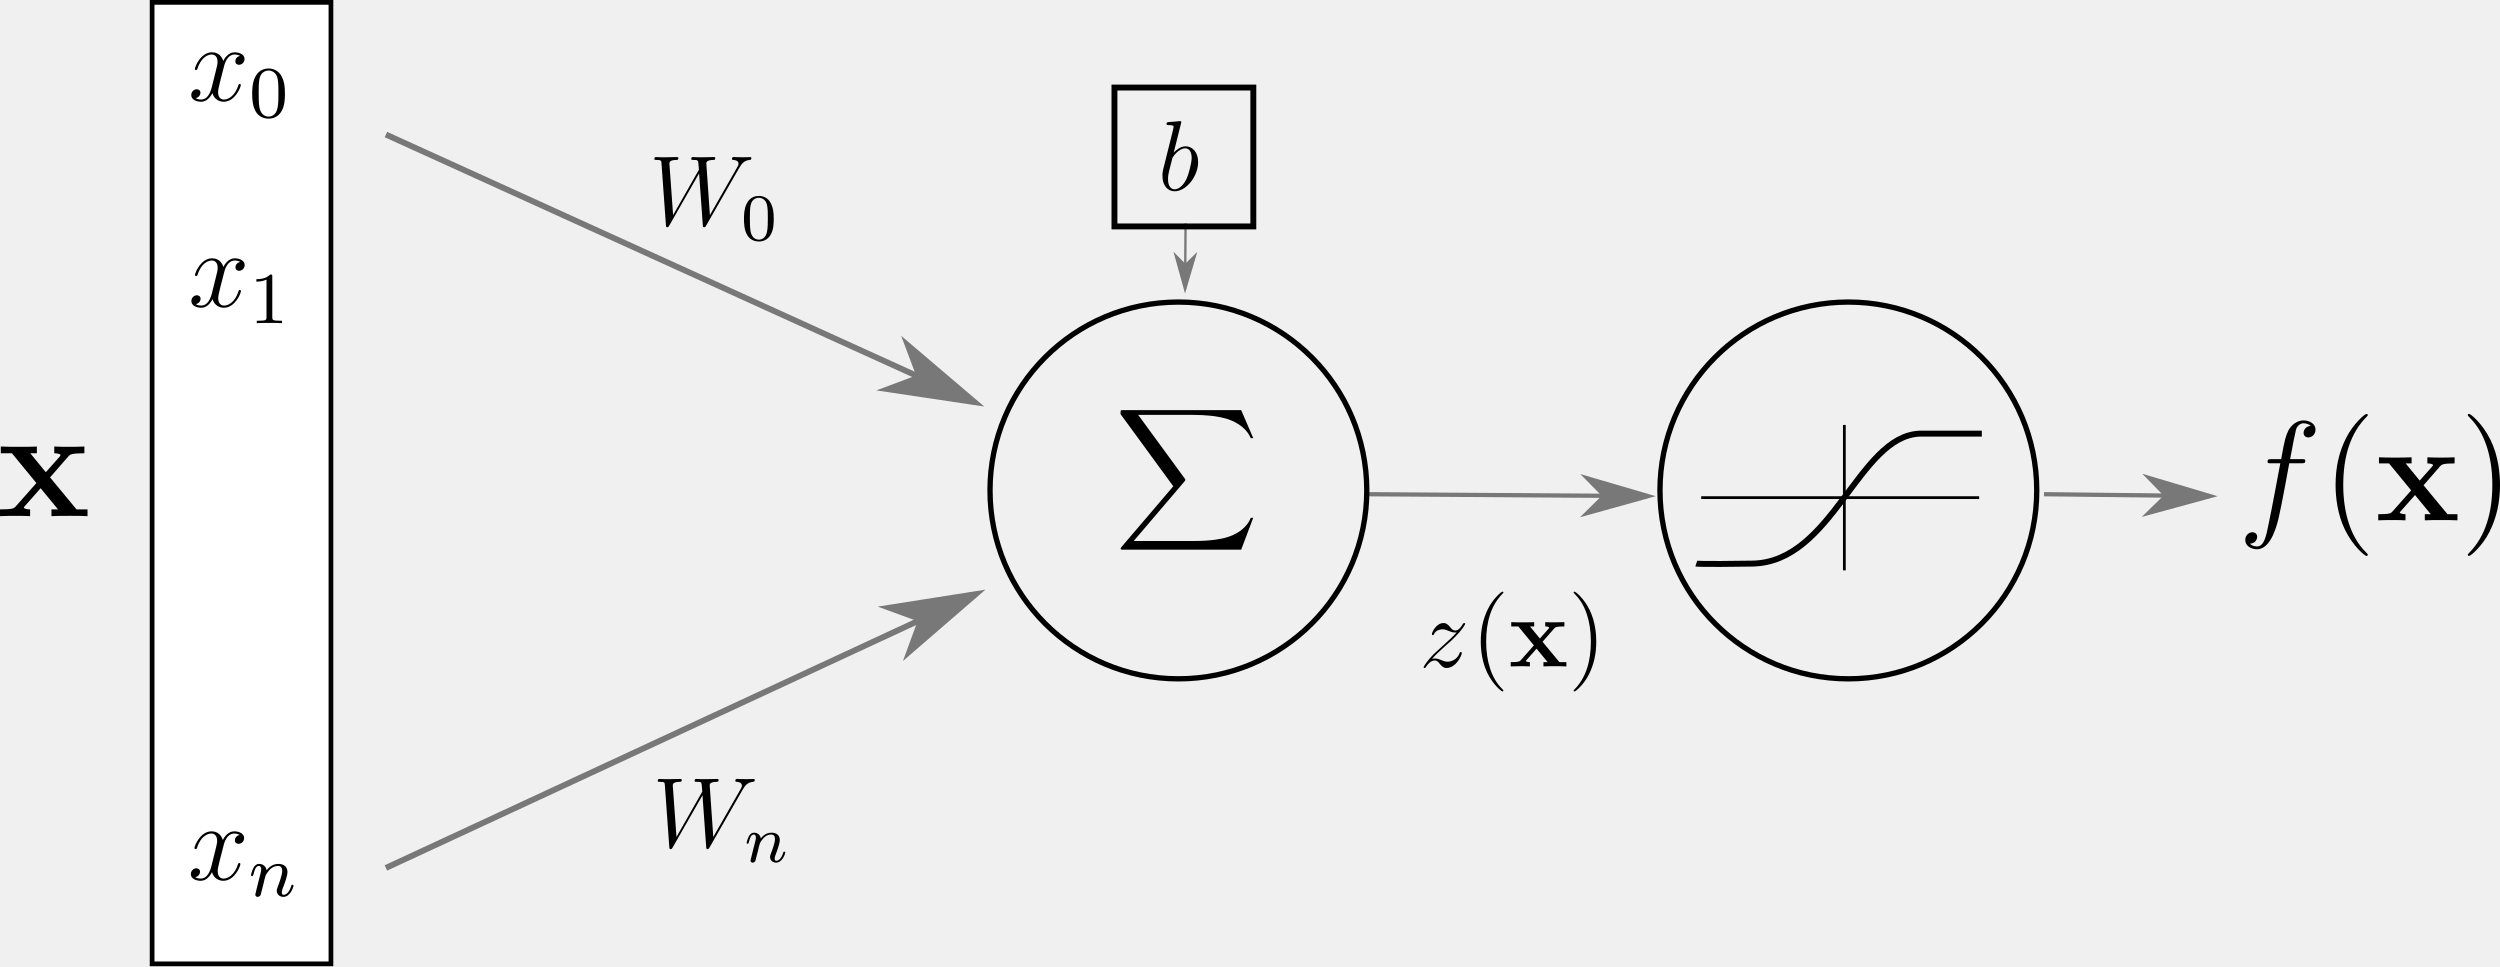
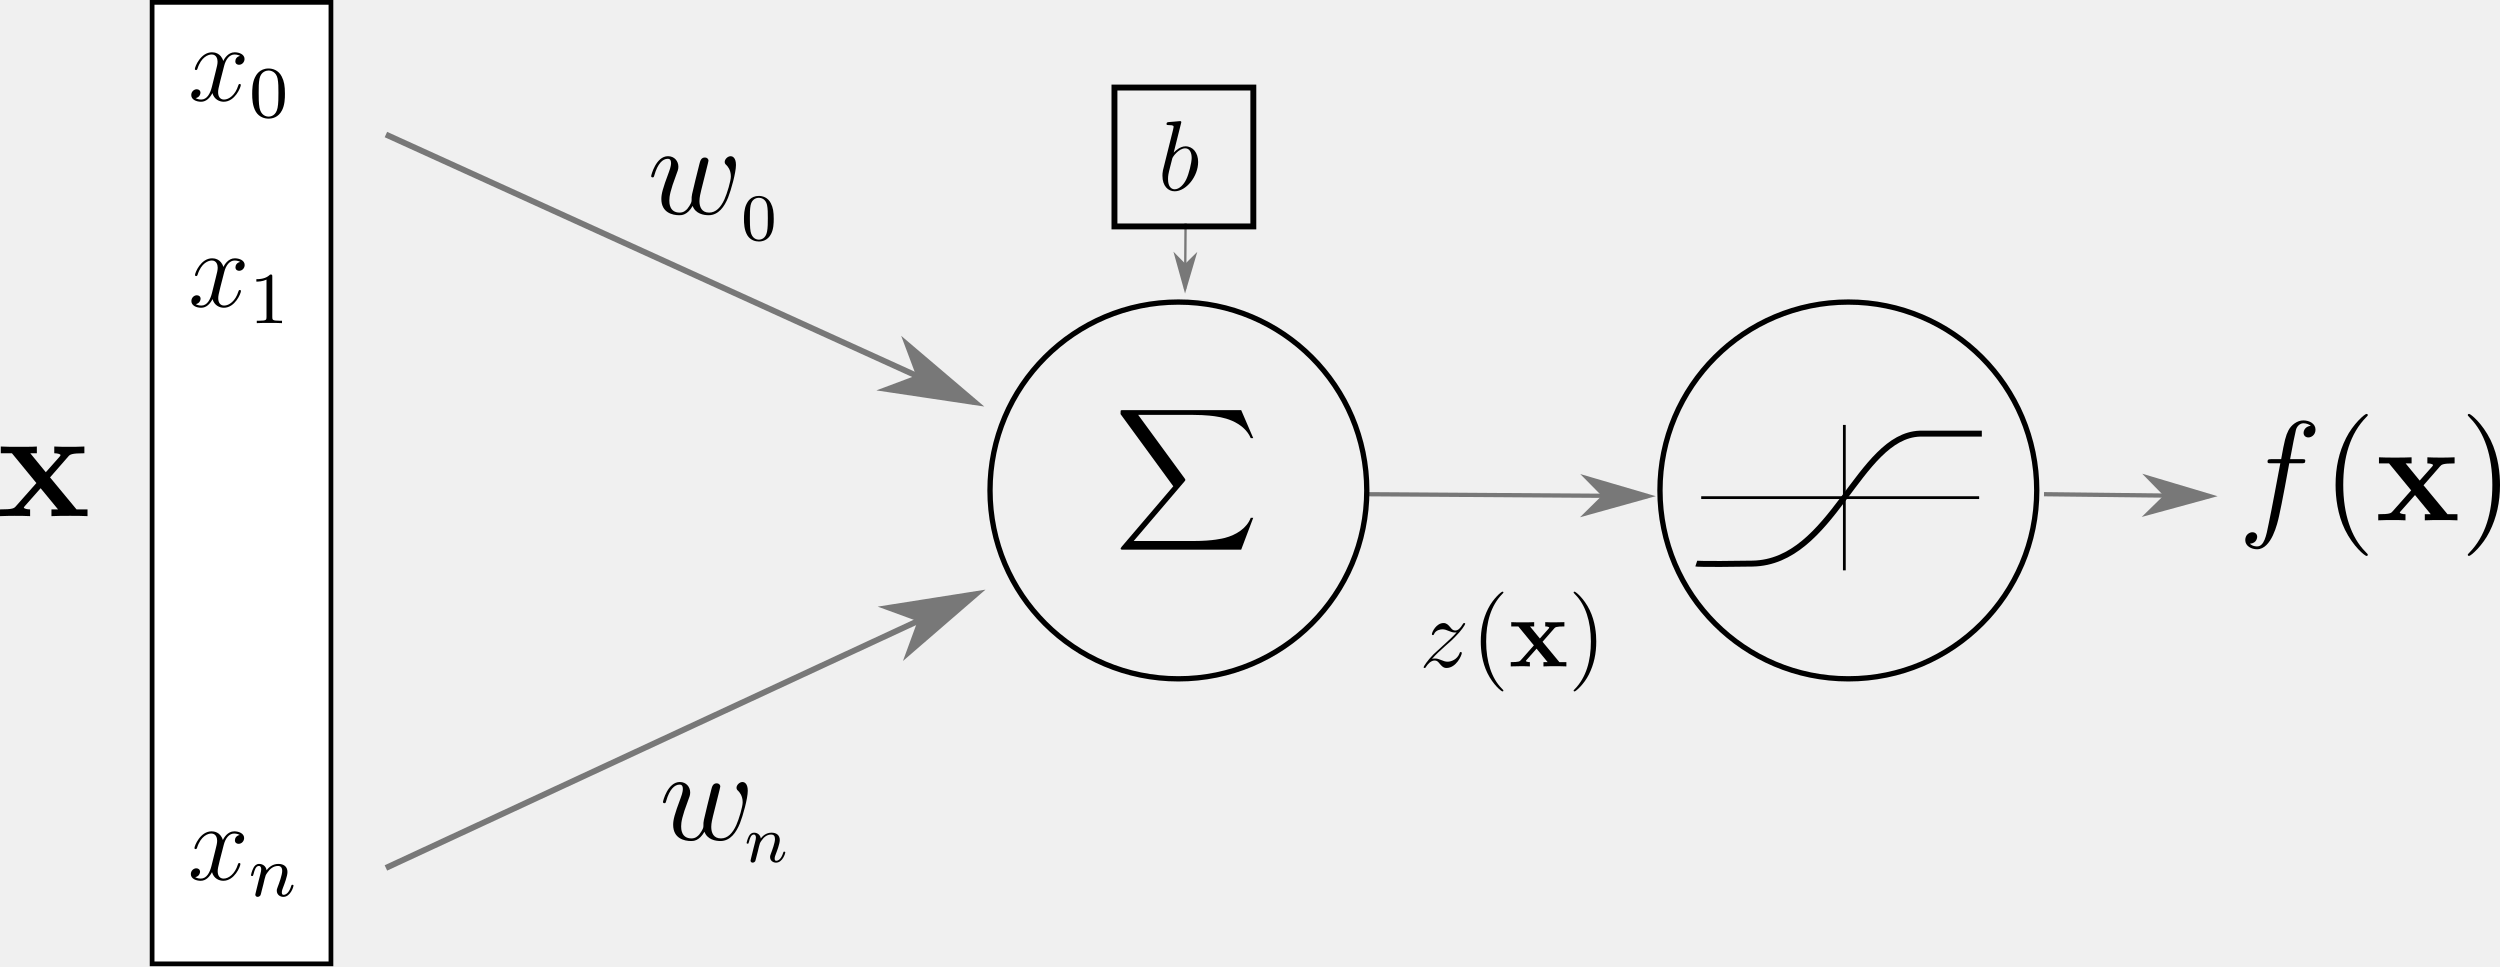
<svg xmlns="http://www.w3.org/2000/svg" width="119.507mm" height="46.188mm" viewBox="0 0 423.45 163.658" id="svg2" version="1.1">
  <defs id="defs4">
    <marker orient="auto" refY="0" refX="0" id="marker37521" style="overflow:visible">
      <path id="path37523" d="M 0,0 5,-5 -12.5,0 5,5 0,0 Z" style="fill:#000000;fill-opacity:1;fill-rule:evenodd;stroke:#000000;stroke-width:1pt;stroke-opacity:1" transform="matrix(-0.8,0,0,-0.8,-10,0)" />
    </marker>
    <marker orient="auto" refY="0" refX="0" id="marker23129" style="overflow:visible">
      <path id="path23131" d="M 0,0 5,-5 -12.5,0 5,5 0,0 Z" style="fill:#000000;fill-opacity:1;fill-rule:evenodd;stroke:#000000;stroke-width:1pt;stroke-opacity:1" transform="matrix(-0.8,0,0,-0.8,-10,0)" />
    </marker>
    <marker style="overflow:visible" id="marker17938" refX="0" refY="0" orient="auto">
      <path transform="matrix(-0.8,0,0,-0.8,-10,0)" style="fill:#000000;fill-opacity:1;fill-rule:evenodd;stroke:#000000;stroke-width:1pt;stroke-opacity:1" d="M 0,0 5,-5 -12.5,0 5,5 0,0 Z" id="path17940" />
    </marker>
    <marker orient="auto" refY="0" refX="0" id="Arrow1Lend" style="overflow:visible">
      <path id="path17495" d="M 0,0 5,-5 -12.5,0 5,5 0,0 Z" style="fill:#000000;fill-opacity:1;fill-rule:evenodd;stroke:#000000;stroke-width:1pt;stroke-opacity:1" transform="matrix(-0.8,0,0,-0.8,-10,0)" />
    </marker>
    <marker style="overflow:visible" id="marker22221" refX="0" refY="0" orient="auto">
      <path transform="matrix(-0.8,0,0,-0.8,-10,0)" style="fill:#000000;fill-opacity:1;fill-rule:evenodd;stroke:#000000;stroke-width:1pt;stroke-opacity:1" d="M 0,0 5,-5 -12.5,0 5,5 0,0 Z" id="path22223" />
    </marker>
    <marker style="overflow:visible" id="marker21117" refX="0" refY="0" orient="auto">
      <path transform="matrix(-0.8,0,0,-0.8,-10,0)" style="fill:#000000;fill-opacity:1;fill-rule:evenodd;stroke:#000000;stroke-width:1pt;stroke-opacity:1" d="M 0,0 5,-5 -12.5,0 5,5 0,0 Z" id="path21119" />
    </marker>
    <marker style="overflow:visible" id="marker34054" refX="0" refY="0" orient="auto">
      <path transform="matrix(-0.8,0,0,-0.8,-10,0)" style="fill:#000000;fill-opacity:1;fill-rule:evenodd;stroke:#000000;stroke-width:1pt;stroke-opacity:1" d="M 0,0 5,-5 -12.5,0 5,5 0,0 Z" id="path34056" />
    </marker>
    <marker style="overflow:visible" id="marker34130" refX="0" refY="0" orient="auto">
      <path transform="matrix(-0.8,0,0,-0.8,-10,0)" style="fill:#000000;fill-opacity:1;fill-rule:evenodd;stroke:#000000;stroke-width:1pt;stroke-opacity:1" d="M 0,0 5,-5 -12.5,0 5,5 0,0 Z" id="path34132" />
    </marker>
    <marker orient="auto" refY="0" refX="0" id="marker33821" style="overflow:visible">
      <path id="path33823" d="M 0,0 5,-5 -12.5,0 5,5 0,0 Z" style="fill:#000000;fill-opacity:1;fill-rule:evenodd;stroke:#000000;stroke-width:1pt;stroke-opacity:1" transform="matrix(-0.8,0,0,-0.8,-10,0)" />
    </marker>
    <marker orient="auto" refY="0" refX="0" id="marker33769" style="overflow:visible">
      <path id="path33771" d="M 0,0 5,-5 -12.5,0 5,5 0,0 Z" style="fill:#000000;fill-opacity:1;fill-rule:evenodd;stroke:#000000;stroke-width:1pt;stroke-opacity:1" transform="matrix(-0.8,0,0,-0.8,-10,0)" />
    </marker>
    <marker orient="auto" refY="0" refX="0" id="marker33723" style="overflow:visible">
      <path id="path33725" d="M 0,0 5,-5 -12.5,0 5,5 0,0 Z" style="fill:#000000;fill-opacity:1;fill-rule:evenodd;stroke:#000000;stroke-width:1pt;stroke-opacity:1" transform="matrix(-0.8,0,0,-0.8,-10,0)" />
    </marker>
    <marker orient="auto" refY="0" refX="0" id="marker33879" style="overflow:visible">
      <path id="path33881" d="M 0,0 5,-5 -12.5,0 5,5 0,0 Z" style="fill:#000000;fill-opacity:1;fill-rule:evenodd;stroke:#000000;stroke-width:1pt;stroke-opacity:1" transform="matrix(-0.8,0,0,-0.8,-10,0)" />
    </marker>
  </defs>
  <g id="layer1" transform="translate(-56.53959,-79.17836)">
    <g id="g17474" transform="matrix(0.6704631,0,0,0.6704631,105.5262,46.86077)">
      <path id="path17468" d="m 355.467,190.584 c 0,0 0.634,0.209 14.177,0 20.317,-0.326 26.78,-32.293 42.308,-32.831 l 15.654,0" style="fill:none;fill-rule:evenodd;stroke:#000000;stroke-width:1.5;stroke-linecap:butt;stroke-linejoin:miter;stroke-miterlimit:4;stroke-dasharray:none;stroke-opacity:1" />
      <path id="path17470" d="m 392.875,155.55 0,36.74" style="fill:none;fill-rule:evenodd;stroke:#000000;stroke-width:0.7;stroke-linecap:butt;stroke-linejoin:miter;stroke-miterlimit:4;stroke-dasharray:none;stroke-opacity:1" />
      <path style="fill:none;fill-rule:evenodd;stroke:#000000;stroke-width:0.7;stroke-linecap:butt;stroke-linejoin:miter;stroke-miterlimit:4;stroke-dasharray:none;stroke-opacity:1" d="m 356.714,173.92 70.216,0" id="path17472" />
    </g>
    <path id="path17486" d="m 121.905,101.967 99.587,45.267" style="opacity:0.5;fill:none;fill-rule:evenodd;stroke:#000000;stroke-width:1;stroke-linecap:butt;stroke-linejoin:miter;stroke-miterlimit:4;stroke-dasharray:none;stroke-dashoffset:0;stroke-opacity:1;marker-end:url(#Arrow1Lend)" />
    <path style="opacity:0.5;fill:none;fill-rule:evenodd;stroke:#000000;stroke-width:1;stroke-linecap:butt;stroke-linejoin:miter;stroke-miterlimit:4;stroke-dasharray:none;stroke-dashoffset:0;stroke-opacity:1;marker-end:url(#marker17938)" d="m 121.905,226.188 99.798,-46.32" id="path17936" />
    <path style="opacity:0.5;fill:none;fill-rule:evenodd;stroke:#000000;stroke-width:0.398;stroke-linecap:butt;stroke-linejoin:miter;stroke-miterlimit:4;stroke-dasharray:none;stroke-dashoffset:0;stroke-opacity:1;marker-end:url(#marker23129)" d="m 257.353,117.014 -0.085,11.109" id="path22219" />
    <path style="opacity:0.5;fill:none;fill-rule:evenodd;stroke:#000000;stroke-width:0.721;stroke-linecap:butt;stroke-linejoin:miter;stroke-miterlimit:4;stroke-dasharray:none;stroke-dashoffset:0;stroke-opacity:1;marker-end:url(#marker21117)" d="m 287.795,162.886 47.799,0.325" id="path21115" />
    <rect style="fill:#ffffff;fill-opacity:1;stroke:#000000;stroke-width:0.8;stroke-miterlimit:4;stroke-dasharray:none;stroke-dashoffset:0;stroke-opacity:1" id="rect4136-1" width="30.291" height="162.858" x="82.304" y="79.578" />
    <circle style="fill:none;fill-opacity:1;stroke:#000000;stroke-width:0.901;stroke-miterlimit:4;stroke-dasharray:none;stroke-dashoffset:0;stroke-opacity:1" id="path4138-0" cx="256.137" cy="162.249" r="31.909" />
    <g id="g29382" transform="matrix(1.1,0,0,1.1,-260.5438,121.5751)">
      <path d="m 325.236,-29.933 c -0.54,0.101 -0.743,0.507 -0.743,0.827 0,0.405 0.321,0.54 0.557,0.54 0.507,0 0.861,-0.439 0.861,-0.895 0,-0.709 -0.811,-1.03 -1.52,-1.03 -1.03,0 -1.604,1.013 -1.756,1.334 -0.388,-1.267 -1.435,-1.334 -1.739,-1.334 -1.722,0 -2.634,2.212 -2.634,2.584 0,0.068 0.068,0.152 0.186,0.152 0.135,0 0.169,-0.101 0.203,-0.169 0.574,-1.874 1.706,-2.229 2.195,-2.229 0.76,0 0.912,0.709 0.912,1.115 0,0.372 -0.101,0.76 -0.304,1.57 l -0.574,2.313 c -0.253,1.013 -0.743,1.942 -1.638,1.942 -0.084,0 -0.507,0 -0.861,-0.22 0.608,-0.118 0.743,-0.625 0.743,-0.827 0,-0.338 -0.253,-0.54 -0.574,-0.54 -0.405,0 -0.844,0.355 -0.844,0.895 0,0.709 0.794,1.03 1.52,1.03 0.811,0 1.385,-0.642 1.739,-1.334 0.27,0.996 1.115,1.334 1.739,1.334 1.722,0 2.634,-2.212 2.634,-2.584 0,-0.084 -0.068,-0.152 -0.169,-0.152 -0.152,0 -0.169,0.084 -0.22,0.22 -0.456,1.486 -1.435,2.178 -2.195,2.178 -0.591,0 -0.912,-0.439 -0.912,-1.131 0,-0.372 0.068,-0.642 0.338,-1.756 l 0.591,-2.297 c 0.253,-1.013 0.827,-1.756 1.604,-1.756 0.034,0 0.507,0 0.861,0.22 z" id="use28720" />
      <path d="m 332.133,-24.101 c 0,-1.205 -0.124,-1.936 -0.495,-2.657 -0.495,-0.991 -1.407,-1.238 -2.026,-1.238 -1.418,0 -1.936,1.058 -2.094,1.373 -0.405,0.822 -0.428,1.936 -0.428,2.522 0,0.743 0.034,1.88 0.574,2.781 0.518,0.833 1.351,1.047 1.948,1.047 0.54,0 1.509,-0.169 2.071,-1.283 0.417,-0.811 0.45,-1.813 0.45,-2.544 z m -2.522,3.512 c -0.383,0 -1.16,-0.18 -1.396,-1.362 -0.124,-0.642 -0.124,-1.7 -0.124,-2.285 0,-0.777 0,-1.565 0.124,-2.184 0.236,-1.148 1.115,-1.261 1.396,-1.261 0.383,0 1.16,0.191 1.385,1.216 0.135,0.619 0.135,1.464 0.135,2.229 0,0.664 0,1.677 -0.135,2.308 -0.236,1.182 -1.013,1.34 -1.385,1.34 z" id="use28722" />
    </g>
    <g id="g29386" transform="matrix(1.1,0,0,1.1,-278.2086,156.4699)">
      <path d="m 341.316,-29.933 c -0.54,0.101 -0.743,0.507 -0.743,0.827 0,0.405 0.321,0.54 0.557,0.54 0.507,0 0.861,-0.439 0.861,-0.895 0,-0.709 -0.811,-1.03 -1.52,-1.03 -1.03,0 -1.604,1.013 -1.756,1.334 -0.388,-1.267 -1.435,-1.334 -1.739,-1.334 -1.722,0 -2.634,2.212 -2.634,2.584 0,0.068 0.068,0.152 0.186,0.152 0.135,0 0.169,-0.101 0.203,-0.169 0.574,-1.874 1.706,-2.229 2.195,-2.229 0.76,0 0.912,0.709 0.912,1.115 0,0.372 -0.101,0.76 -0.304,1.57 l -0.574,2.313 c -0.253,1.013 -0.743,1.942 -1.638,1.942 -0.084,0 -0.507,0 -0.861,-0.22 0.608,-0.118 0.743,-0.625 0.743,-0.827 0,-0.338 -0.253,-0.54 -0.574,-0.54 -0.405,0 -0.844,0.355 -0.844,0.895 0,0.709 0.794,1.03 1.52,1.03 0.811,0 1.385,-0.642 1.739,-1.334 0.27,0.996 1.115,1.334 1.739,1.334 1.722,0 2.634,-2.212 2.634,-2.584 0,-0.084 -0.068,-0.152 -0.169,-0.152 -0.152,0 -0.169,0.084 -0.22,0.22 -0.456,1.486 -1.435,2.178 -2.195,2.178 -0.591,0 -0.912,-0.439 -0.912,-1.131 0,-0.372 0.068,-0.642 0.338,-1.756 l 0.591,-2.297 c 0.253,-1.013 0.827,-1.756 1.604,-1.756 0.034,0 0.507,0 0.861,0.22 z" id="use28724" />
      <path d="m 346.243,-27.681 c 0,-0.304 -0.022,-0.315 -0.326,-0.315 -0.462,0.45 -1.058,0.72 -2.128,0.72 l 0,0.372 c 0.304,0 0.912,0 1.565,-0.304 l 0,5.775 c 0,0.417 -0.034,0.552 -1.103,0.552 l -0.394,0 0,0.372 c 0.462,-0.034 1.43,-0.034 1.936,-0.034 0.507,0 1.486,0 1.948,0.034 l 0,-0.372 -0.394,0 c -1.069,0 -1.103,-0.135 -1.103,-0.552 l 0,-6.248 z" id="use28726" />
    </g>
    <g id="g29390" transform="matrix(1.1,0,0,1.1,-295.9898,253.53)">
      <path d="m 357.397,-29.933 c -0.54,0.101 -0.743,0.507 -0.743,0.827 0,0.405 0.321,0.54 0.557,0.54 0.507,0 0.861,-0.439 0.861,-0.895 0,-0.709 -0.811,-1.03 -1.52,-1.03 -1.03,0 -1.604,1.013 -1.756,1.334 -0.388,-1.267 -1.435,-1.334 -1.739,-1.334 -1.722,0 -2.634,2.212 -2.634,2.584 0,0.068 0.068,0.152 0.186,0.152 0.135,0 0.169,-0.101 0.203,-0.169 0.574,-1.874 1.706,-2.229 2.195,-2.229 0.76,0 0.912,0.709 0.912,1.115 0,0.372 -0.101,0.76 -0.304,1.57 l -0.574,2.313 c -0.253,1.013 -0.743,1.942 -1.638,1.942 -0.085,0 -0.507,0 -0.861,-0.22 0.608,-0.118 0.743,-0.625 0.743,-0.827 0,-0.338 -0.253,-0.54 -0.574,-0.54 -0.405,0 -0.844,0.355 -0.844,0.895 0,0.709 0.794,1.03 1.52,1.03 0.811,0 1.385,-0.642 1.739,-1.334 0.27,0.996 1.115,1.334 1.739,1.334 1.722,0 2.634,-2.212 2.634,-2.584 0,-0.084 -0.068,-0.152 -0.169,-0.152 -0.152,0 -0.169,0.084 -0.22,0.22 -0.456,1.486 -1.435,2.178 -2.195,2.178 -0.591,0 -0.912,-0.439 -0.912,-1.131 0,-0.372 0.068,-0.642 0.338,-1.756 l 0.591,-2.297 c 0.253,-1.013 0.827,-1.756 1.604,-1.756 0.034,0 0.507,0 0.861,0.22 z" id="use28728" />
      <path d="m 361.04,-22.356 c 0.034,-0.169 0.146,-0.597 0.18,-0.766 0.158,-0.608 0.158,-0.619 0.417,-0.991 0.371,-0.552 0.901,-1.047 1.655,-1.047 0.405,0 0.642,0.236 0.642,0.766 0,0.619 -0.473,1.903 -0.687,2.454 -0.146,0.372 -0.146,0.439 -0.146,0.585 0,0.642 0.529,0.957 1.013,0.957 1.103,0 1.565,-1.576 1.565,-1.722 0,-0.113 -0.09,-0.146 -0.169,-0.146 -0.135,0 -0.158,0.079 -0.191,0.191 -0.27,0.923 -0.743,1.362 -1.171,1.362 -0.18,0 -0.27,-0.113 -0.27,-0.372 0,-0.259 0.09,-0.507 0.203,-0.788 0.169,-0.428 0.664,-1.722 0.664,-2.353 0,-0.844 -0.585,-1.25 -1.396,-1.25 -0.912,0 -1.497,0.552 -1.824,0.979 -0.079,-0.619 -0.574,-0.979 -1.148,-0.979 -0.405,0 -0.687,0.259 -0.867,0.608 -0.27,0.529 -0.383,1.092 -0.383,1.115 0,0.101 0.079,0.146 0.169,0.146 0.146,0 0.158,-0.045 0.236,-0.338 0.135,-0.552 0.338,-1.216 0.811,-1.216 0.293,0 0.36,0.281 0.36,0.529 0,0.203 -0.056,0.417 -0.146,0.788 -0.022,0.09 -0.191,0.754 -0.236,0.912 l -0.417,1.689 c -0.045,0.169 -0.113,0.45 -0.113,0.495 0,0.259 0.214,0.349 0.36,0.349 0.203,0 0.372,-0.135 0.45,-0.27 0.034,-0.068 0.124,-0.45 0.18,-0.687 l 0.259,-1.002 z" id="use28730" />
    </g>
    <g id="g35345" transform="translate(468.2829,-55.76429)">
      <rect y="149.772" x="-222.977" height="23.523" width="23.523" id="rect20371-5" style="fill:none;fill-opacity:1;stroke:#000000;stroke-width:1;stroke-miterlimit:4;stroke-dasharray:none;stroke-dashoffset:0;stroke-opacity:1" />
      <g id="g29544" transform="matrix(1.25,0,0,1.25,-666.9194,150.801)">
        <path id="use27611" d="m 364.169,4.06 c 0.013,-0.054 0.041,-0.135 0.041,-0.203 0,-0.135 -0.135,-0.135 -0.162,-0.135 -0.013,0 -0.5,0.041 -0.743,0.068 -0.23,0.014 -0.432,0.041 -0.675,0.054 -0.324,0.027 -0.419,0.041 -0.419,0.284 0,0.135 0.135,0.135 0.27,0.135 0.689,0 0.689,0.122 0.689,0.257 0,0.095 -0.108,0.486 -0.162,0.73 l -0.324,1.297 c -0.135,0.54 -0.905,3.607 -0.959,3.85 -0.068,0.338 -0.068,0.567 -0.068,0.743 0,1.378 0.77,2.094 1.648,2.094 1.567,0 3.188,-2.013 3.188,-3.972 0,-1.243 -0.702,-2.121 -1.716,-2.121 -0.702,0 -1.337,0.581 -1.594,0.851 l 0.986,-3.931 z m -0.851,8.903 c -0.432,0 -0.905,-0.324 -0.905,-1.378 0,-0.446 0.041,-0.702 0.284,-1.648 0.041,-0.176 0.257,-1.04 0.311,-1.216 0.027,-0.108 0.824,-1.31 1.743,-1.31 0.594,0 0.865,0.594 0.865,1.297 0,0.648 -0.378,2.175 -0.716,2.877 -0.338,0.73 -0.959,1.378 -1.581,1.378 z" />
      </g>
    </g>
    <path id="use27503" d="m 65.014,160.042 3.082,-3.533 c 0.292,-0.345 0.531,-0.558 2.736,-0.558 l 0,-1.142 c -1.488,0.053 -1.541,0.053 -2.444,0.053 -0.77,0 -1.913,0 -2.657,-0.053 l 0,1.142 c 0.505,0 1.063,0.133 1.063,0.319 0,0.053 -0.133,0.239 -0.186,0.292 l -2.311,2.603 -2.63,-3.214 1.116,0 0,-1.142 c -0.611,0.053 -2.417,0.053 -3.135,0.053 -0.797,0 -2.231,0 -2.975,-0.053 l 0,1.142 1.886,0 4.144,5.047 -3.453,3.905 c -0.319,0.372 -0.505,0.558 -2.71,0.558 l 0,1.142 c 1.594,-0.053 1.647,-0.053 2.471,-0.053 0.77,0 1.886,0 2.63,0.053 l 0,-1.142 c -0.505,0 -1.063,-0.133 -1.063,-0.319 0,-0.027 0,-0.053 0.186,-0.266 l 2.657,-3.002 2.949,3.586 -1.116,0 0,1.142 c 0.638,-0.053 2.417,-0.053 3.161,-0.053 0.797,0 2.205,0 2.949,0.053 l 0,-1.142 -1.86,0 -4.489,-5.419 z" />
    <path id="use35780" d="m 266.771,172.283 2.043,-5.404 -0.422,0 c -0.659,1.756 -2.449,2.905 -4.391,3.411 -0.355,0.084 -2.01,0.523 -5.252,0.523 l -10.183,0 8.595,-10.081 c 0.118,-0.135 0.152,-0.186 0.152,-0.27 0,-0.034 0,-0.084 -0.118,-0.253 l -7.869,-10.757 9.254,0 c 2.263,0 3.8,0.236 3.951,0.27 0.912,0.135 2.381,0.422 3.715,1.266 0.422,0.27 1.57,1.03 2.145,2.398 l 0.422,0 -2.043,-4.745 -19.96,0 c -0.388,0 -0.405,0.017 -0.456,0.118 -0.017,0.051 -0.017,0.372 -0.017,0.557 l 8.933,12.226 -8.747,10.25 c -0.169,0.203 -0.169,0.287 -0.169,0.304 0,0.186 0.152,0.186 0.456,0.186 l 19.96,0 z" />
    <g transform="matrix(1.779362,0,0,1.779362,397.3138,142.4761)" id="g36369">
      <path d="m 27.551,8.526 c 0.27,0 0.378,0 0.378,-0.257 0,-0.135 -0.108,-0.135 -0.351,-0.135 l -1.094,0 C 26.741,6.743 26.93,5.784 27.038,5.352 27.119,5.027 27.403,4.717 27.754,4.717 c 0.284,0 0.567,0.122 0.702,0.243 -0.527,0.054 -0.689,0.446 -0.689,0.675 0,0.27 0.203,0.432 0.459,0.432 0.27,0 0.675,-0.23 0.675,-0.743 0,-0.567 -0.567,-0.878 -1.162,-0.878 -0.581,0 -1.148,0.432 -1.418,0.959 -0.243,0.473 -0.378,0.959 -0.689,2.729 l -0.905,0 c -0.257,0 -0.392,0 -0.392,0.243 0,0.149 0.081,0.149 0.351,0.149 l 0.865,0 c -0.243,1.256 -0.797,4.309 -1.108,5.755 -0.23,1.175 -0.432,2.161 -1.108,2.161 -0.041,0 -0.432,0 -0.675,-0.257 0.689,-0.054 0.689,-0.648 0.689,-0.662 0,-0.27 -0.203,-0.432 -0.459,-0.432 -0.27,0 -0.675,0.23 -0.675,0.743 0,0.581 0.594,0.878 1.121,0.878 1.378,0 1.945,-2.472 2.094,-3.148 0.243,-1.04 0.905,-4.634 0.973,-5.039 l 1.148,0 z" id="use35782" />
      <path d="m 33.879,17.24 c 0,-0.041 0,-0.068 -0.23,-0.297 -1.351,-1.364 -2.107,-3.593 -2.107,-6.349 0,-2.621 0.635,-4.877 2.202,-6.471 0.135,-0.122 0.135,-0.149 0.135,-0.189 0,-0.081 -0.068,-0.108 -0.122,-0.108 -0.176,0 -1.283,0.973 -1.945,2.297 -0.689,1.364 -1,2.81 -1,4.472 0,1.202 0.189,2.81 0.892,4.255 0.797,1.621 1.905,2.499 2.053,2.499 0.054,0 0.122,-0.027 0.122,-0.108 z" id="use35784" />
      <path d="m 39.185,10.62 1.567,-1.797 c 0.149,-0.176 0.27,-0.284 1.391,-0.284 l 0,-0.581 c -0.757,0.027 -0.784,0.027 -1.243,0.027 -0.392,0 -0.973,0 -1.351,-0.027 l 0,0.581 c 0.257,0 0.54,0.068 0.54,0.162 0,0.027 -0.068,0.122 -0.095,0.149 l -1.175,1.324 -1.337,-1.635 0.567,0 0,-0.581 c -0.311,0.027 -1.229,0.027 -1.594,0.027 -0.405,0 -1.135,0 -1.513,-0.027 l 0,0.581 0.959,0 2.107,2.567 -1.756,1.986 c -0.162,0.189 -0.257,0.284 -1.378,0.284 l 0,0.581 c 0.811,-0.027 0.838,-0.027 1.256,-0.027 0.392,0 0.959,0 1.337,0.027 l 0,-0.581 c -0.257,0 -0.54,-0.068 -0.54,-0.162 0,-0.014 0,-0.027 0.095,-0.135 l 1.351,-1.527 1.5,1.824 -0.567,0 0,0.581 c 0.324,-0.027 1.229,-0.027 1.608,-0.027 0.405,0 1.121,0 1.5,0.027 l 0,-0.581 -0.946,0 -2.283,-2.756 z" id="use35786" />
      <path d="m 46.464,10.593 c 0,-1.027 -0.135,-2.702 -0.892,-4.269 -0.797,-1.621 -1.905,-2.499 -2.053,-2.499 -0.054,0 -0.122,0.027 -0.122,0.108 0,0.041 0,0.068 0.23,0.297 1.351,1.364 2.107,3.593 2.107,6.349 0,2.621 -0.635,4.877 -2.202,6.471 -0.135,0.122 -0.135,0.149 -0.135,0.189 0,0.081 0.068,0.108 0.122,0.108 0.176,0 1.283,-0.973 1.945,-2.297 0.689,-1.378 1,-2.837 1,-4.458 z" id="use35788" />
    </g>
    <path id="use35792" d="m 311.186,196.158 c 0,-0.051 0,-0.084 -0.287,-0.372 -1.689,-1.706 -2.634,-4.492 -2.634,-7.937 0,-3.276 0.794,-6.096 2.753,-8.089 0.169,-0.152 0.169,-0.186 0.169,-0.236 0,-0.101 -0.084,-0.135 -0.152,-0.135 -0.22,0 -1.604,1.216 -2.432,2.871 -0.861,1.706 -1.25,3.512 -1.25,5.589 0,1.503 0.236,3.512 1.115,5.319 0.996,2.026 2.381,3.124 2.567,3.124 0.068,0 0.152,-0.034 0.152,-0.135 z" />
    <path id="use35794" d="m 317.818,187.884 1.959,-2.246 c 0.186,-0.22 0.338,-0.355 1.739,-0.355 l 0,-0.726 c -0.946,0.034 -0.979,0.034 -1.554,0.034 -0.49,0 -1.216,0 -1.689,-0.034 l 0,0.726 c 0.321,0 0.675,0.084 0.675,0.203 0,0.034 -0.084,0.152 -0.118,0.186 l -1.469,1.655 -1.672,-2.043 0.709,0 0,-0.726 c -0.388,0.034 -1.537,0.034 -1.993,0.034 -0.507,0 -1.418,0 -1.891,-0.034 l 0,0.726 1.199,0 2.634,3.208 -2.195,2.482 c -0.203,0.236 -0.321,0.355 -1.722,0.355 l 0,0.726 c 1.013,-0.034 1.047,-0.034 1.57,-0.034 0.49,0 1.199,0 1.672,0.034 l 0,-0.726 c -0.321,0 -0.675,-0.084 -0.675,-0.203 0,-0.017 0,-0.034 0.118,-0.169 l 1.689,-1.908 1.874,2.28 -0.709,0 0,0.726 c 0.405,-0.034 1.537,-0.034 2.01,-0.034 0.507,0 1.402,0 1.874,0.034 l 0,-0.726 -1.182,0 -2.854,-3.445 z" />
    <path id="use35796" d="m 326.916,187.85 c 0,-1.283 -0.169,-3.377 -1.115,-5.336 -0.996,-2.026 -2.381,-3.124 -2.567,-3.124 -0.068,0 -0.152,0.034 -0.152,0.135 0,0.051 0,0.084 0.287,0.372 1.689,1.706 2.634,4.492 2.634,7.937 0,3.276 -0.794,6.096 -2.753,8.089 -0.169,0.152 -0.169,0.186 -0.169,0.236 0,0.101 0.084,0.135 0.152,0.135 0.22,0 1.604,-1.216 2.432,-2.871 0.861,-1.722 1.25,-3.546 1.25,-5.573 z" />
    <circle r="31.909" cy="162.249" cx="369.615" id="circle36431" style="fill:none;fill-opacity:1;stroke:#000000;stroke-width:0.901;stroke-miterlimit:4;stroke-dasharray:none;stroke-dashoffset:0;stroke-opacity:1" />
    <path id="path37519" d="m 402.752,162.886 28.008,0.325" style="opacity:0.5;fill:none;fill-rule:evenodd;stroke:#000000;stroke-width:0.721;stroke-linecap:butt;stroke-linejoin:miter;stroke-miterlimit:4;stroke-dasharray:none;stroke-dashoffset:0;stroke-opacity:1;marker-end:url(#marker37521)" />
-     <path id="use28664" d="m 182.301,212.99 c 0.388,-0.659 0.76,-1.283 1.773,-1.385 0.152,-0.017 0.304,-0.034 0.304,-0.304 0,-0.186 -0.152,-0.186 -0.203,-0.186 -0.034,0 -0.152,0.034 -1.266,0.034 -0.507,0 -1.03,-0.034 -1.52,-0.034 -0.101,0 -0.304,0 -0.304,0.321 0,0.152 0.135,0.169 0.236,0.169 0.338,0.017 0.878,0.118 0.878,0.642 0,0.22 -0.068,0.338 -0.236,0.625 l -4.61,8.072 -0.608,-8.798 c 0,-0.203 0.186,-0.523 1.131,-0.54 0.22,0 0.388,0 0.388,-0.321 0,-0.169 -0.169,-0.169 -0.253,-0.169 -0.591,0 -1.216,0.034 -1.824,0.034 l -0.878,0 c -0.253,0 -0.557,-0.034 -0.811,-0.034 -0.101,0 -0.304,0 -0.304,0.321 0,0.169 0.118,0.169 0.405,0.169 0.777,0 0.777,0.017 0.844,1.047 l 0.051,0.608 -4.374,7.683 -0.625,-8.714 c 0,-0.186 0,-0.608 1.148,-0.625 0.186,0 0.372,0 0.372,-0.304 0,-0.186 -0.152,-0.186 -0.253,-0.186 -0.591,0 -1.216,0.034 -1.824,0.034 l -0.878,0 c -0.253,0 -0.557,-0.034 -0.811,-0.034 -0.101,0 -0.304,0 -0.304,0.321 0,0.169 0.135,0.169 0.372,0.169 0.794,0 0.811,0.101 0.844,0.642 l 0.743,10.368 c 0.017,0.287 0.034,0.388 0.236,0.388 0.169,0 0.203,-0.068 0.355,-0.321 l 5.032,-8.798 0.625,8.73 c 0.017,0.287 0.034,0.388 0.236,0.388 0.169,0 0.22,-0.084 0.355,-0.321 l 5.556,-9.693 z" />
    <path id="use28666" d="m 184.914,223.336 c 0.034,-0.169 0.146,-0.597 0.18,-0.766 0.158,-0.608 0.158,-0.619 0.417,-0.991 0.371,-0.552 0.901,-1.047 1.655,-1.047 0.405,0 0.642,0.236 0.642,0.766 0,0.619 -0.473,1.903 -0.687,2.454 -0.146,0.372 -0.146,0.439 -0.146,0.585 0,0.642 0.529,0.957 1.013,0.957 1.103,0 1.565,-1.576 1.565,-1.722 0,-0.113 -0.09,-0.146 -0.169,-0.146 -0.135,0 -0.158,0.079 -0.191,0.191 -0.27,0.923 -0.743,1.362 -1.171,1.362 -0.18,0 -0.27,-0.113 -0.27,-0.372 0,-0.259 0.09,-0.507 0.203,-0.788 0.169,-0.428 0.664,-1.722 0.664,-2.353 0,-0.844 -0.585,-1.25 -1.396,-1.25 -0.912,0 -1.497,0.552 -1.824,0.979 -0.079,-0.619 -0.574,-0.979 -1.148,-0.979 -0.405,0 -0.687,0.259 -0.867,0.608 -0.27,0.529 -0.383,1.092 -0.383,1.115 0,0.101 0.079,0.146 0.169,0.146 0.146,0 0.158,-0.045 0.236,-0.338 0.135,-0.552 0.338,-1.216 0.811,-1.216 0.293,0 0.36,0.281 0.36,0.529 0,0.203 -0.056,0.417 -0.146,0.788 -0.022,0.09 -0.191,0.754 -0.236,0.912 l -0.417,1.689 c -0.045,0.169 -0.113,0.45 -0.113,0.495 0,0.259 0.214,0.349 0.36,0.349 0.203,0 0.372,-0.135 0.45,-0.27 0.034,-0.068 0.124,-0.45 0.18,-0.687 l 0.259,-1.002 z" />
-     <path id="use28648" d="m 181.73,107.656 c 0.388,-0.659 0.76,-1.283 1.773,-1.385 0.152,-0.017 0.304,-0.034 0.304,-0.304 0,-0.186 -0.152,-0.186 -0.203,-0.186 -0.034,0 -0.152,0.034 -1.266,0.034 -0.507,0 -1.03,-0.034 -1.52,-0.034 -0.101,0 -0.304,0 -0.304,0.321 0,0.152 0.135,0.169 0.236,0.169 0.338,0.017 0.878,0.118 0.878,0.642 0,0.22 -0.068,0.338 -0.236,0.625 l -4.61,8.072 -0.608,-8.798 c 0,-0.203 0.186,-0.523 1.131,-0.54 0.22,0 0.388,0 0.388,-0.321 0,-0.169 -0.169,-0.169 -0.253,-0.169 -0.591,0 -1.216,0.034 -1.824,0.034 l -0.878,0 c -0.253,0 -0.557,-0.034 -0.811,-0.034 -0.101,0 -0.304,0 -0.304,0.321 0,0.169 0.118,0.169 0.405,0.169 0.777,0 0.777,0.017 0.844,1.047 l 0.051,0.608 -4.374,7.683 -0.625,-8.714 c 0,-0.186 0,-0.608 1.148,-0.625 0.186,0 0.371,0 0.371,-0.304 0,-0.186 -0.152,-0.186 -0.253,-0.186 -0.591,0 -1.216,0.034 -1.824,0.034 l -0.878,0 c -0.253,0 -0.557,-0.034 -0.811,-0.034 -0.101,0 -0.304,0 -0.304,0.321 0,0.169 0.135,0.169 0.371,0.169 0.794,0 0.811,0.101 0.844,0.642 l 0.743,10.368 c 0.017,0.287 0.034,0.388 0.236,0.388 0.169,0 0.203,-0.068 0.355,-0.321 l 5.032,-8.798 0.625,8.73 c 0.017,0.287 0.034,0.388 0.236,0.388 0.169,0 0.22,-0.084 0.355,-0.321 l 5.556,-9.693 z" />
    <path id="use28650" d="m 187.596,116.257 c 0,-1.205 -0.124,-1.936 -0.495,-2.657 -0.495,-0.991 -1.407,-1.238 -2.026,-1.238 -1.418,0 -1.936,1.058 -2.094,1.373 -0.405,0.822 -0.428,1.936 -0.428,2.522 0,0.743 0.034,1.88 0.574,2.781 0.518,0.833 1.351,1.047 1.948,1.047 0.54,0 1.509,-0.169 2.071,-1.283 0.417,-0.811 0.45,-1.812 0.45,-2.544 z m -2.522,3.512 c -0.383,0 -1.16,-0.18 -1.396,-1.362 -0.124,-0.642 -0.124,-1.7 -0.124,-2.285 0,-0.777 0,-1.565 0.124,-2.184 0.236,-1.148 1.115,-1.261 1.396,-1.261 0.383,0 1.16,0.191 1.385,1.216 0.135,0.619 0.135,1.464 0.135,2.229 0,0.664 0,1.677 -0.135,2.308 -0.236,1.182 -1.013,1.34 -1.385,1.34 z" />
    <path id="use9054" d="m 299.089,190.787 c 0.726,-0.827 1.317,-1.351 2.162,-2.111 1.013,-0.878 1.452,-1.3 1.689,-1.554 1.182,-1.165 1.773,-2.145 1.773,-2.28 0,-0.135 -0.135,-0.135 -0.169,-0.135 -0.118,0 -0.152,0.068 -0.236,0.186 -0.422,0.726 -0.827,1.081 -1.266,1.081 -0.355,0 -0.54,-0.152 -0.861,-0.557 -0.355,-0.422 -0.642,-0.709 -1.131,-0.709 -1.233,0 -1.976,1.537 -1.976,1.891 0,0.051 0.017,0.152 0.169,0.152 0.135,0 0.152,-0.068 0.203,-0.186 0.287,-0.675 1.098,-0.794 1.418,-0.794 0.355,0 0.692,0.118 1.047,0.27 0.642,0.27 0.912,0.27 1.081,0.27 0.118,0 0.186,0 0.27,-0.017 -0.557,0.659 -1.469,1.469 -2.229,2.162 l -1.706,1.57 c -1.03,1.047 -1.655,2.043 -1.655,2.161 0,0.101 0.084,0.135 0.186,0.135 0.101,0 0.118,-0.017 0.236,-0.22 0.27,-0.422 0.811,-1.047 1.435,-1.047 0.355,0 0.523,0.118 0.861,0.54 0.321,0.372 0.608,0.726 1.148,0.726 1.655,0 2.601,-2.145 2.601,-2.533 0,-0.068 -0.017,-0.169 -0.186,-0.169 -0.135,0 -0.152,0.068 -0.203,0.236 -0.372,0.996 -1.368,1.402 -2.026,1.402 -0.355,0 -0.692,-0.118 -1.047,-0.27 -0.675,-0.27 -0.861,-0.27 -1.081,-0.27 -0.169,0 -0.355,0 -0.507,0.068 z" />
+     <path id="use3515" d="m 173.859,114.058 c 0.488,1.33 1.862,1.574 2.705,1.574 1.685,0 2.682,-1.463 3.303,-2.993 0.51,-1.286 1.33,-4.212 1.33,-5.52 0,-1.352 -0.687,-1.485 -0.887,-1.485 -0.532,0 -1.02,0.532 -1.02,0.975 0,0.266 0.155,0.421 0.266,0.51 0.2,0.2 0.776,0.798 0.776,1.951 0,0.754 -0.621,2.838 -1.086,3.879 -0.621,1.352 -1.441,2.239 -2.594,2.239 -1.241,0 -1.64,-0.931 -1.64,-1.951 0,-0.643 0.2,-1.419 0.288,-1.796 l 0.931,-3.724 c 0.111,-0.443 0.31,-1.219 0.31,-1.308 0,-0.333 -0.266,-0.554 -0.599,-0.554 -0.643,0 -0.798,0.554 -0.931,1.086 -0.222,0.865 -1.153,4.611 -1.241,5.099 -0.089,0.377 -0.089,0.621 -0.089,1.108 0,0.532 -0.709,1.374 -0.732,1.419 -0.244,0.244 -0.599,0.621 -1.286,0.621 -1.751,0 -1.751,-1.663 -1.751,-2.039 0,-0.709 0.155,-1.685 1.153,-4.323 0.266,-0.687 0.377,-0.975 0.377,-1.419 0,-0.931 -0.665,-1.773 -1.751,-1.773 -2.039,0 -2.86,3.214 -2.86,3.392 0,0.089 0.089,0.2 0.244,0.2 0.2,0 0.222,-0.089 0.31,-0.399 0.554,-1.951 1.419,-2.749 2.239,-2.749 0.222,0 0.576,0.022 0.576,0.732 0,0.111 0,0.576 -0.377,1.552 -1.042,2.771 -1.264,3.68 -1.264,4.522 0,2.328 1.906,2.749 3.037,2.749 0.377,0 1.374,0 2.261,-1.574 z" />
+     <path d="m 175.859,220.058 c 0.488,1.33 1.862,1.574 2.705,1.574 1.685,0 2.682,-1.463 3.303,-2.993 0.51,-1.286 1.33,-4.212 1.33,-5.52 0,-1.352 -0.687,-1.485 -0.887,-1.485 -0.532,0 -1.02,0.532 -1.02,0.975 0,0.266 0.155,0.421 0.266,0.51 0.2,0.2 0.776,0.798 0.776,1.951 0,0.754 -0.621,2.838 -1.086,3.879 -0.621,1.352 -1.441,2.239 -2.594,2.239 -1.241,0 -1.64,-0.931 -1.64,-1.951 0,-0.643 0.2,-1.419 0.288,-1.796 l 0.931,-3.724 c 0.111,-0.443 0.31,-1.219 0.31,-1.308 0,-0.333 -0.266,-0.554 -0.599,-0.554 -0.643,0 -0.798,0.554 -0.931,1.086 -0.222,0.865 -1.153,4.611 -1.241,5.099 -0.089,0.377 -0.089,0.621 -0.089,1.108 0,0.532 -0.709,1.374 -0.732,1.419 -0.244,0.244 -0.599,0.621 -1.286,0.621 -1.751,0 -1.751,-1.663 -1.751,-2.039 0,-0.709 0.155,-1.685 1.153,-4.323 0.266,-0.687 0.377,-0.975 0.377,-1.419 0,-0.931 -0.665,-1.773 -1.751,-1.773 -2.039,0 -2.86,3.214 -2.86,3.392 0,0.089 0.089,0.2 0.244,0.2 0.2,0 0.222,-0.089 0.31,-0.399 0.554,-1.951 1.419,-2.749 2.239,-2.749 0.222,0 0.576,0.022 0.576,0.732 0,0.111 0,0.576 -0.377,1.552 -1.042,2.771 -1.264,3.68 -1.264,4.522 0,2.328 1.906,2.749 3.037,2.749 0.377,0 1.374,0 2.261,-1.574 z" id="path12765" />
  </g>
</svg>
